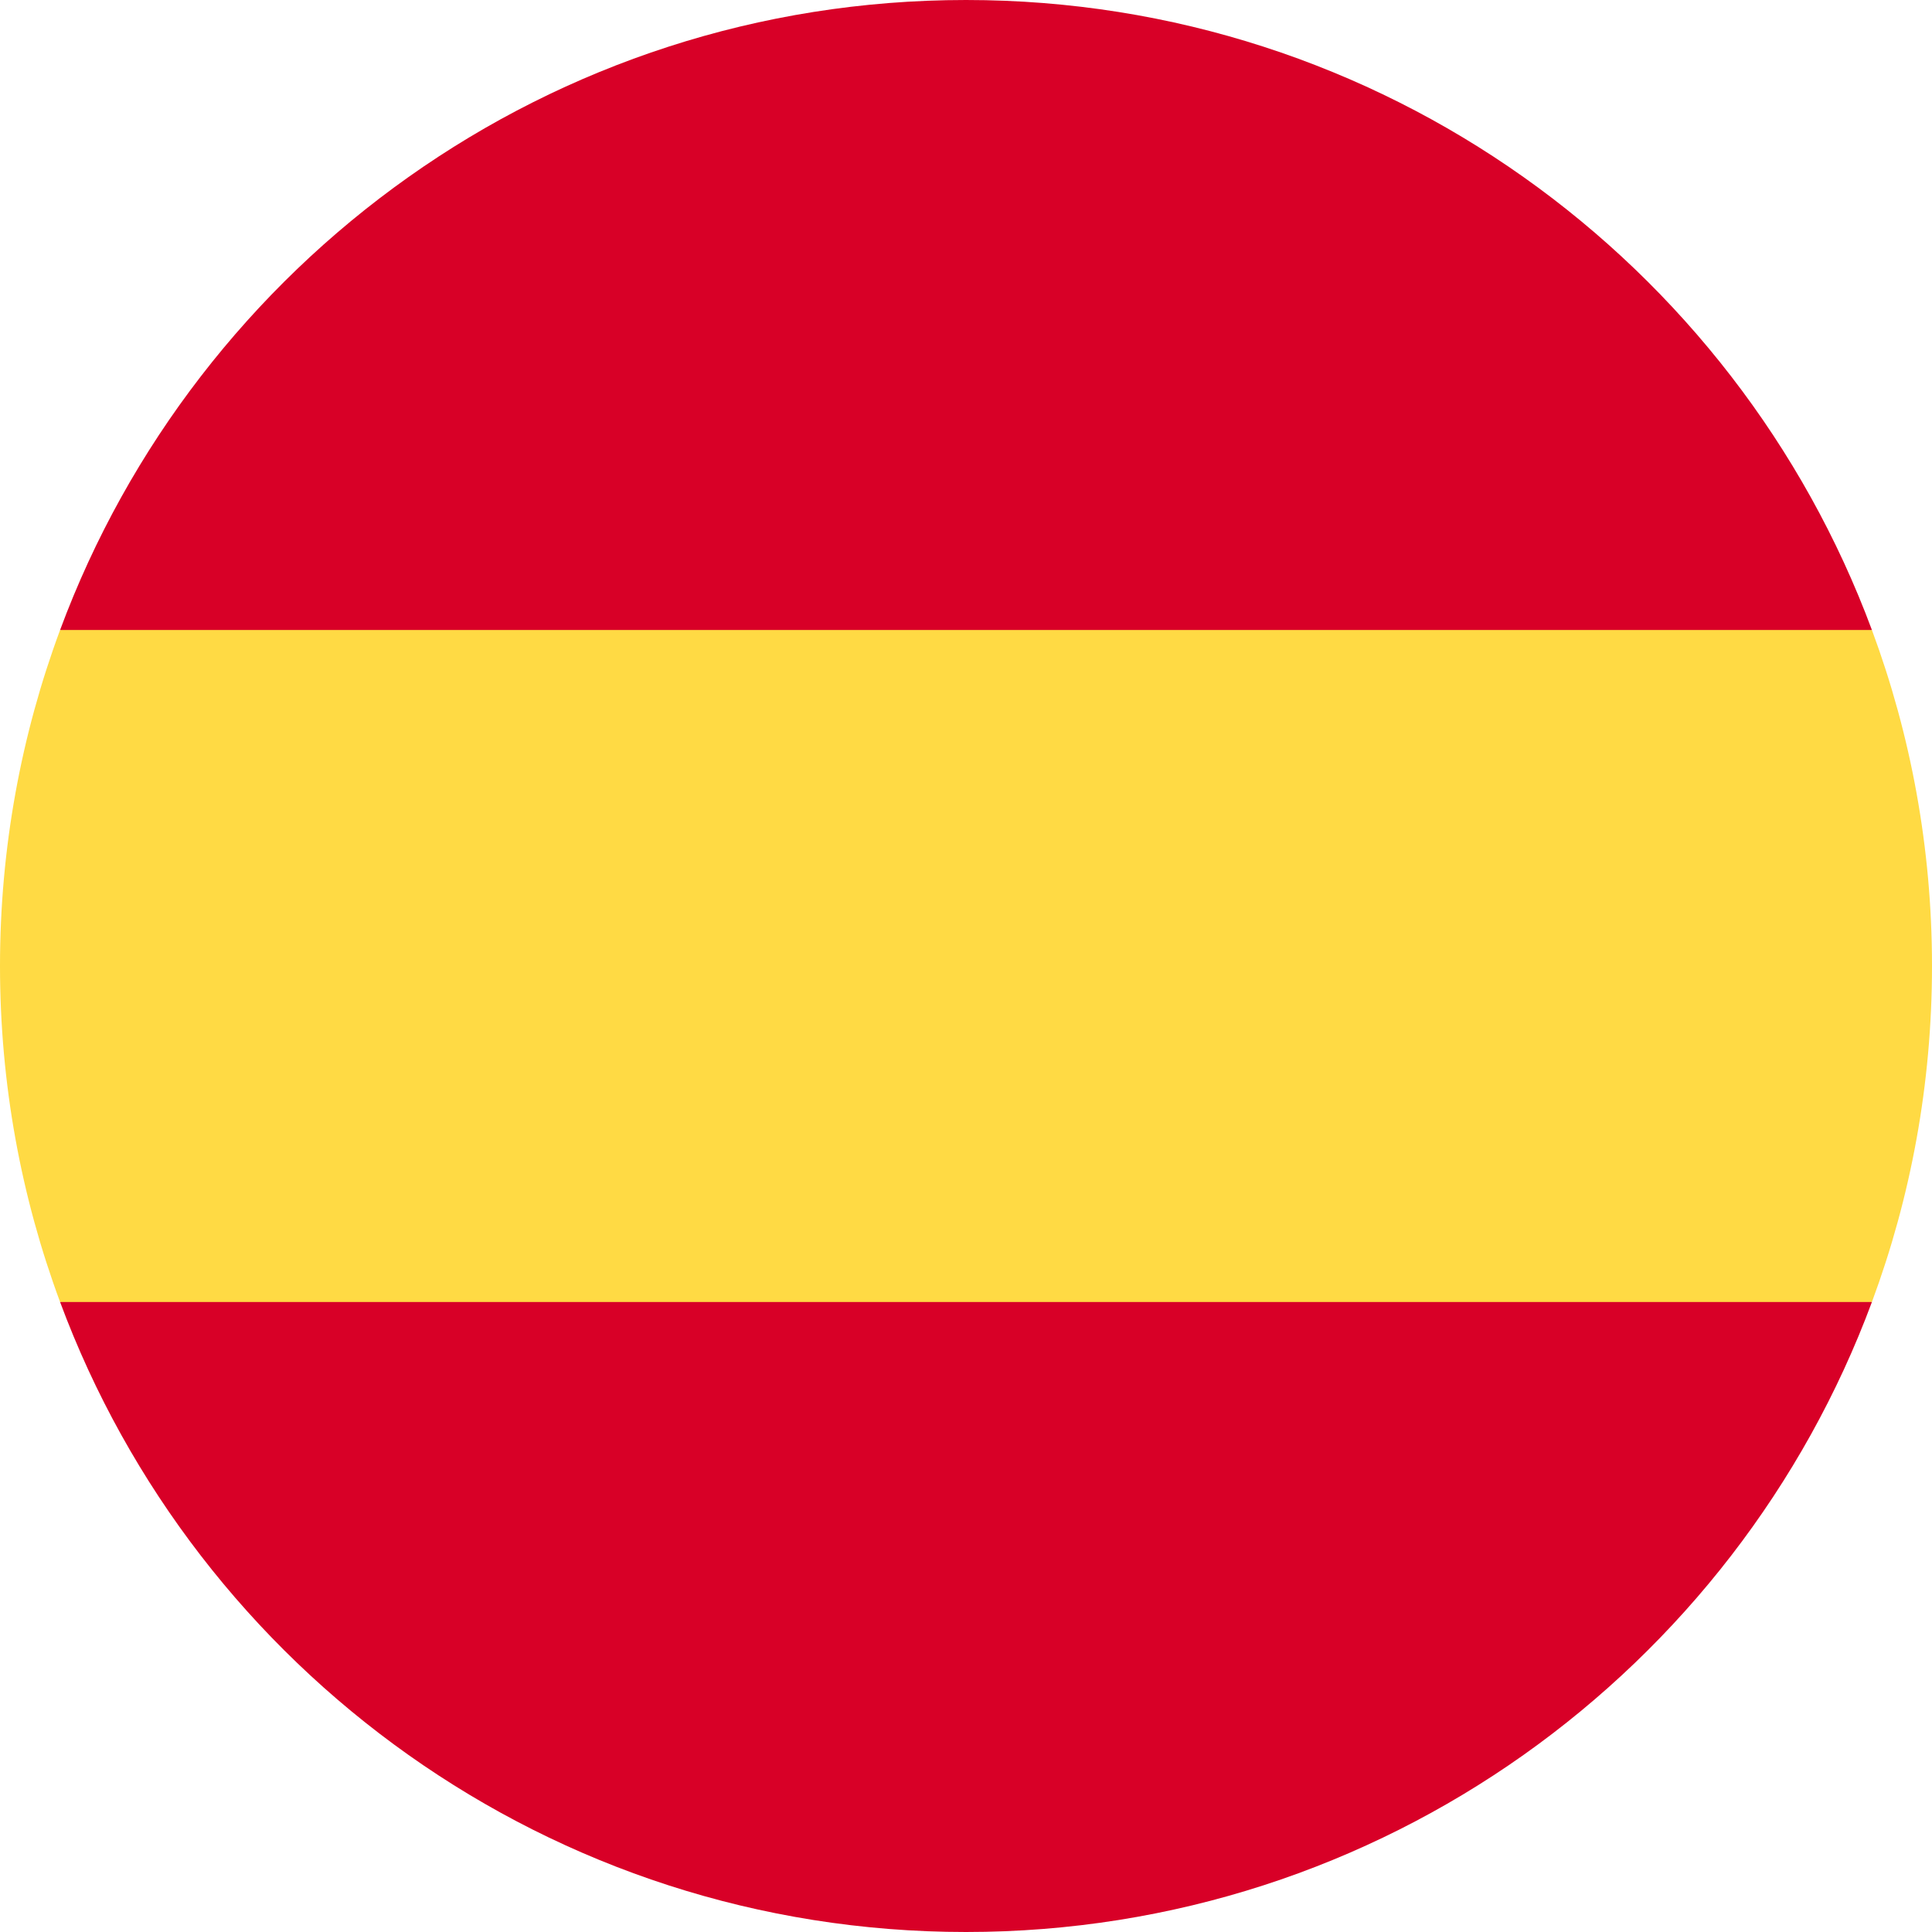
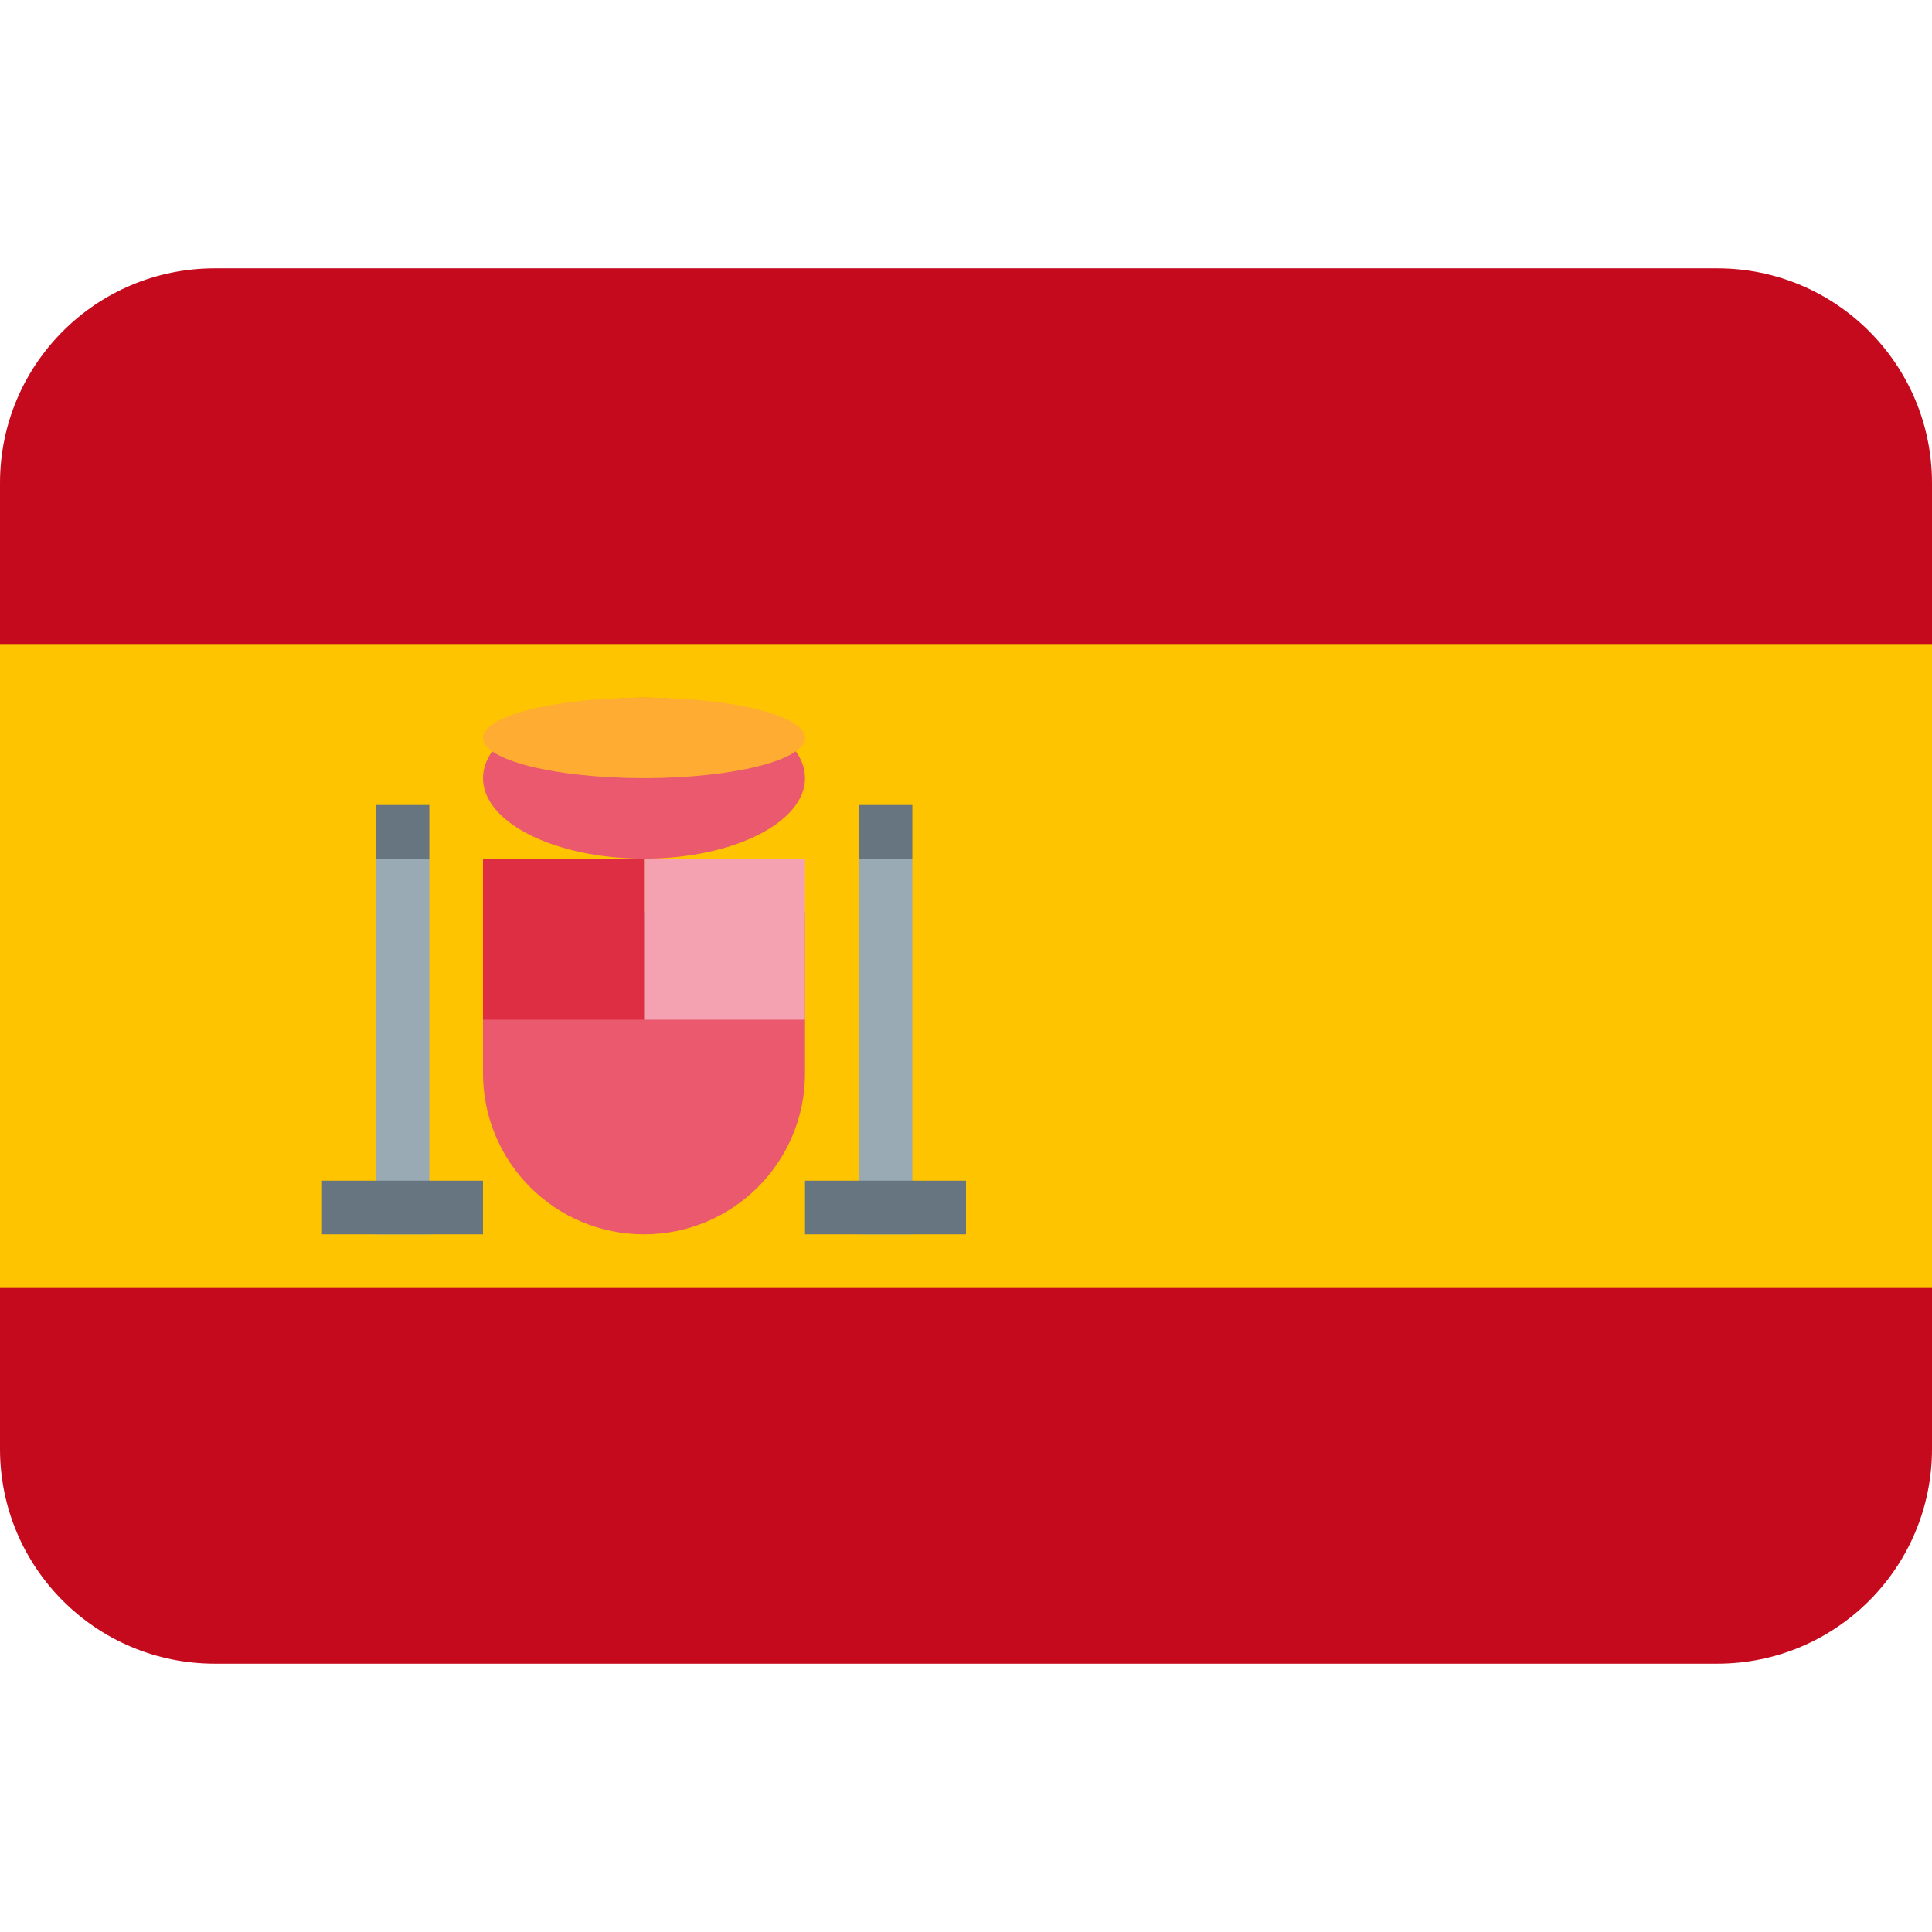
- <svg xmlns="http://www.w3.org/2000/svg" height="800px" width="800px" version="1.1" id="Layer_1" viewBox="0 0 512 512" xml:space="preserve">
-   <path style="fill:#FFDA44;" d="M0,256c0,31.314,5.633,61.31,15.923,89.043L256,367.304l240.077-22.261  C506.367,317.31,512,287.314,512,256s-5.633-61.31-15.923-89.043L256,144.696L15.923,166.957C5.633,194.69,0,224.686,0,256z" />
-   <g>
-     <path style="fill:#D80027;" d="M496.077,166.957C459.906,69.473,366.071,0,256,0S52.094,69.473,15.923,166.957H496.077z" />
-     <path style="fill:#D80027;" d="M15.923,345.043C52.094,442.527,145.929,512,256,512s203.906-69.473,240.077-166.957H15.923z" />
-   </g>
+ <svg xmlns="http://www.w3.org/2000/svg" width="800px" height="800px" viewBox="0 0 36 36" aria-hidden="true" role="img" class="iconify iconify--twemoji" preserveAspectRatio="xMidYMid meet">
+   <path fill="#C60A1D" d="M36 27a4 4 0 0 1-4 4H4a4 4 0 0 1-4-4V9a4 4 0 0 1 4-4h28a4 4 0 0 1 4 4v18z" />
+   <path fill="#FFC400" d="M0 12h36v12H0z" />
+   <path fill="#EA596E" d="M9 17v3a3 3 0 1 0 6 0v-3H9z" />
+   <path fill="#F4A2B2" d="M12 16h3v3h-3z" />
+   <path fill="#DD2E44" d="M9 16h3v3H9z" />
+   <ellipse fill="#EA596E" cx="12" cy="14.5" rx="3" ry="1.5" />
+   <ellipse fill="#FFAC33" cx="12" cy="13.75" rx="3" ry=".75" />
+   <path fill="#99AAB5" d="M7 16h1v7H7zm9 0h1v7h-1z" />
+   <path fill="#66757F" d="M6 22h3v1H6zm9 0h3v1h-3zm-8-7h1v1H7zm9 0h1v1h-1z" />
</svg>
